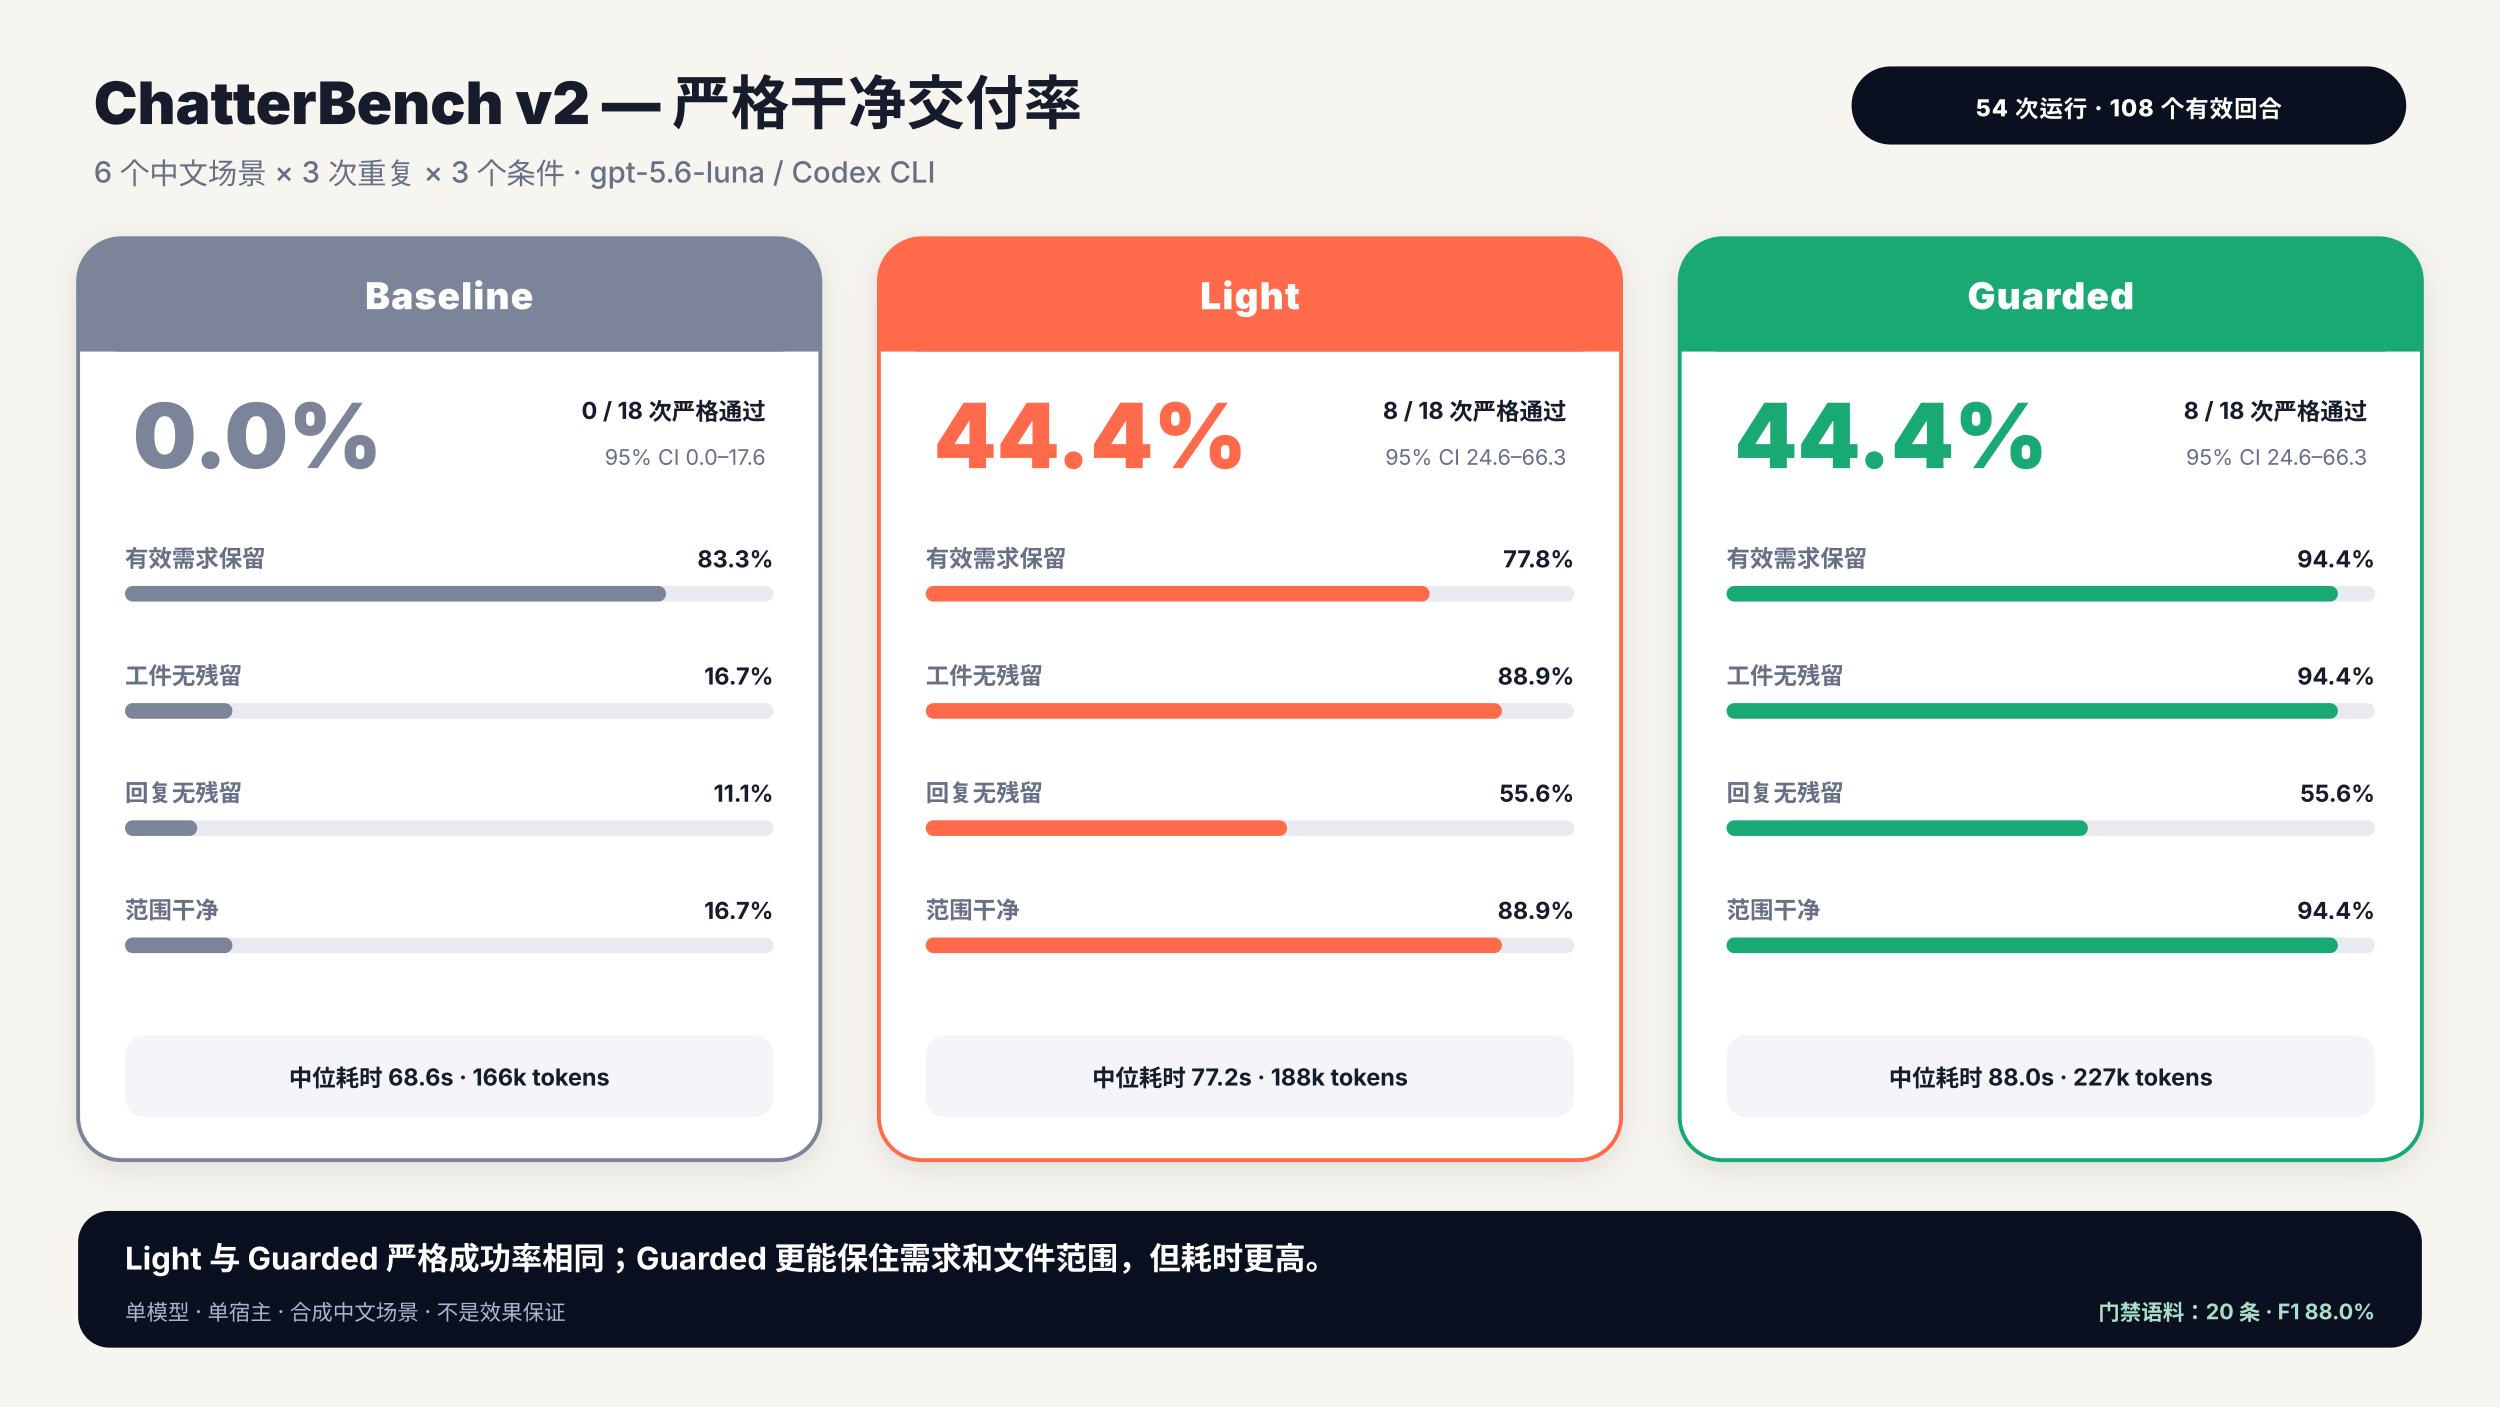
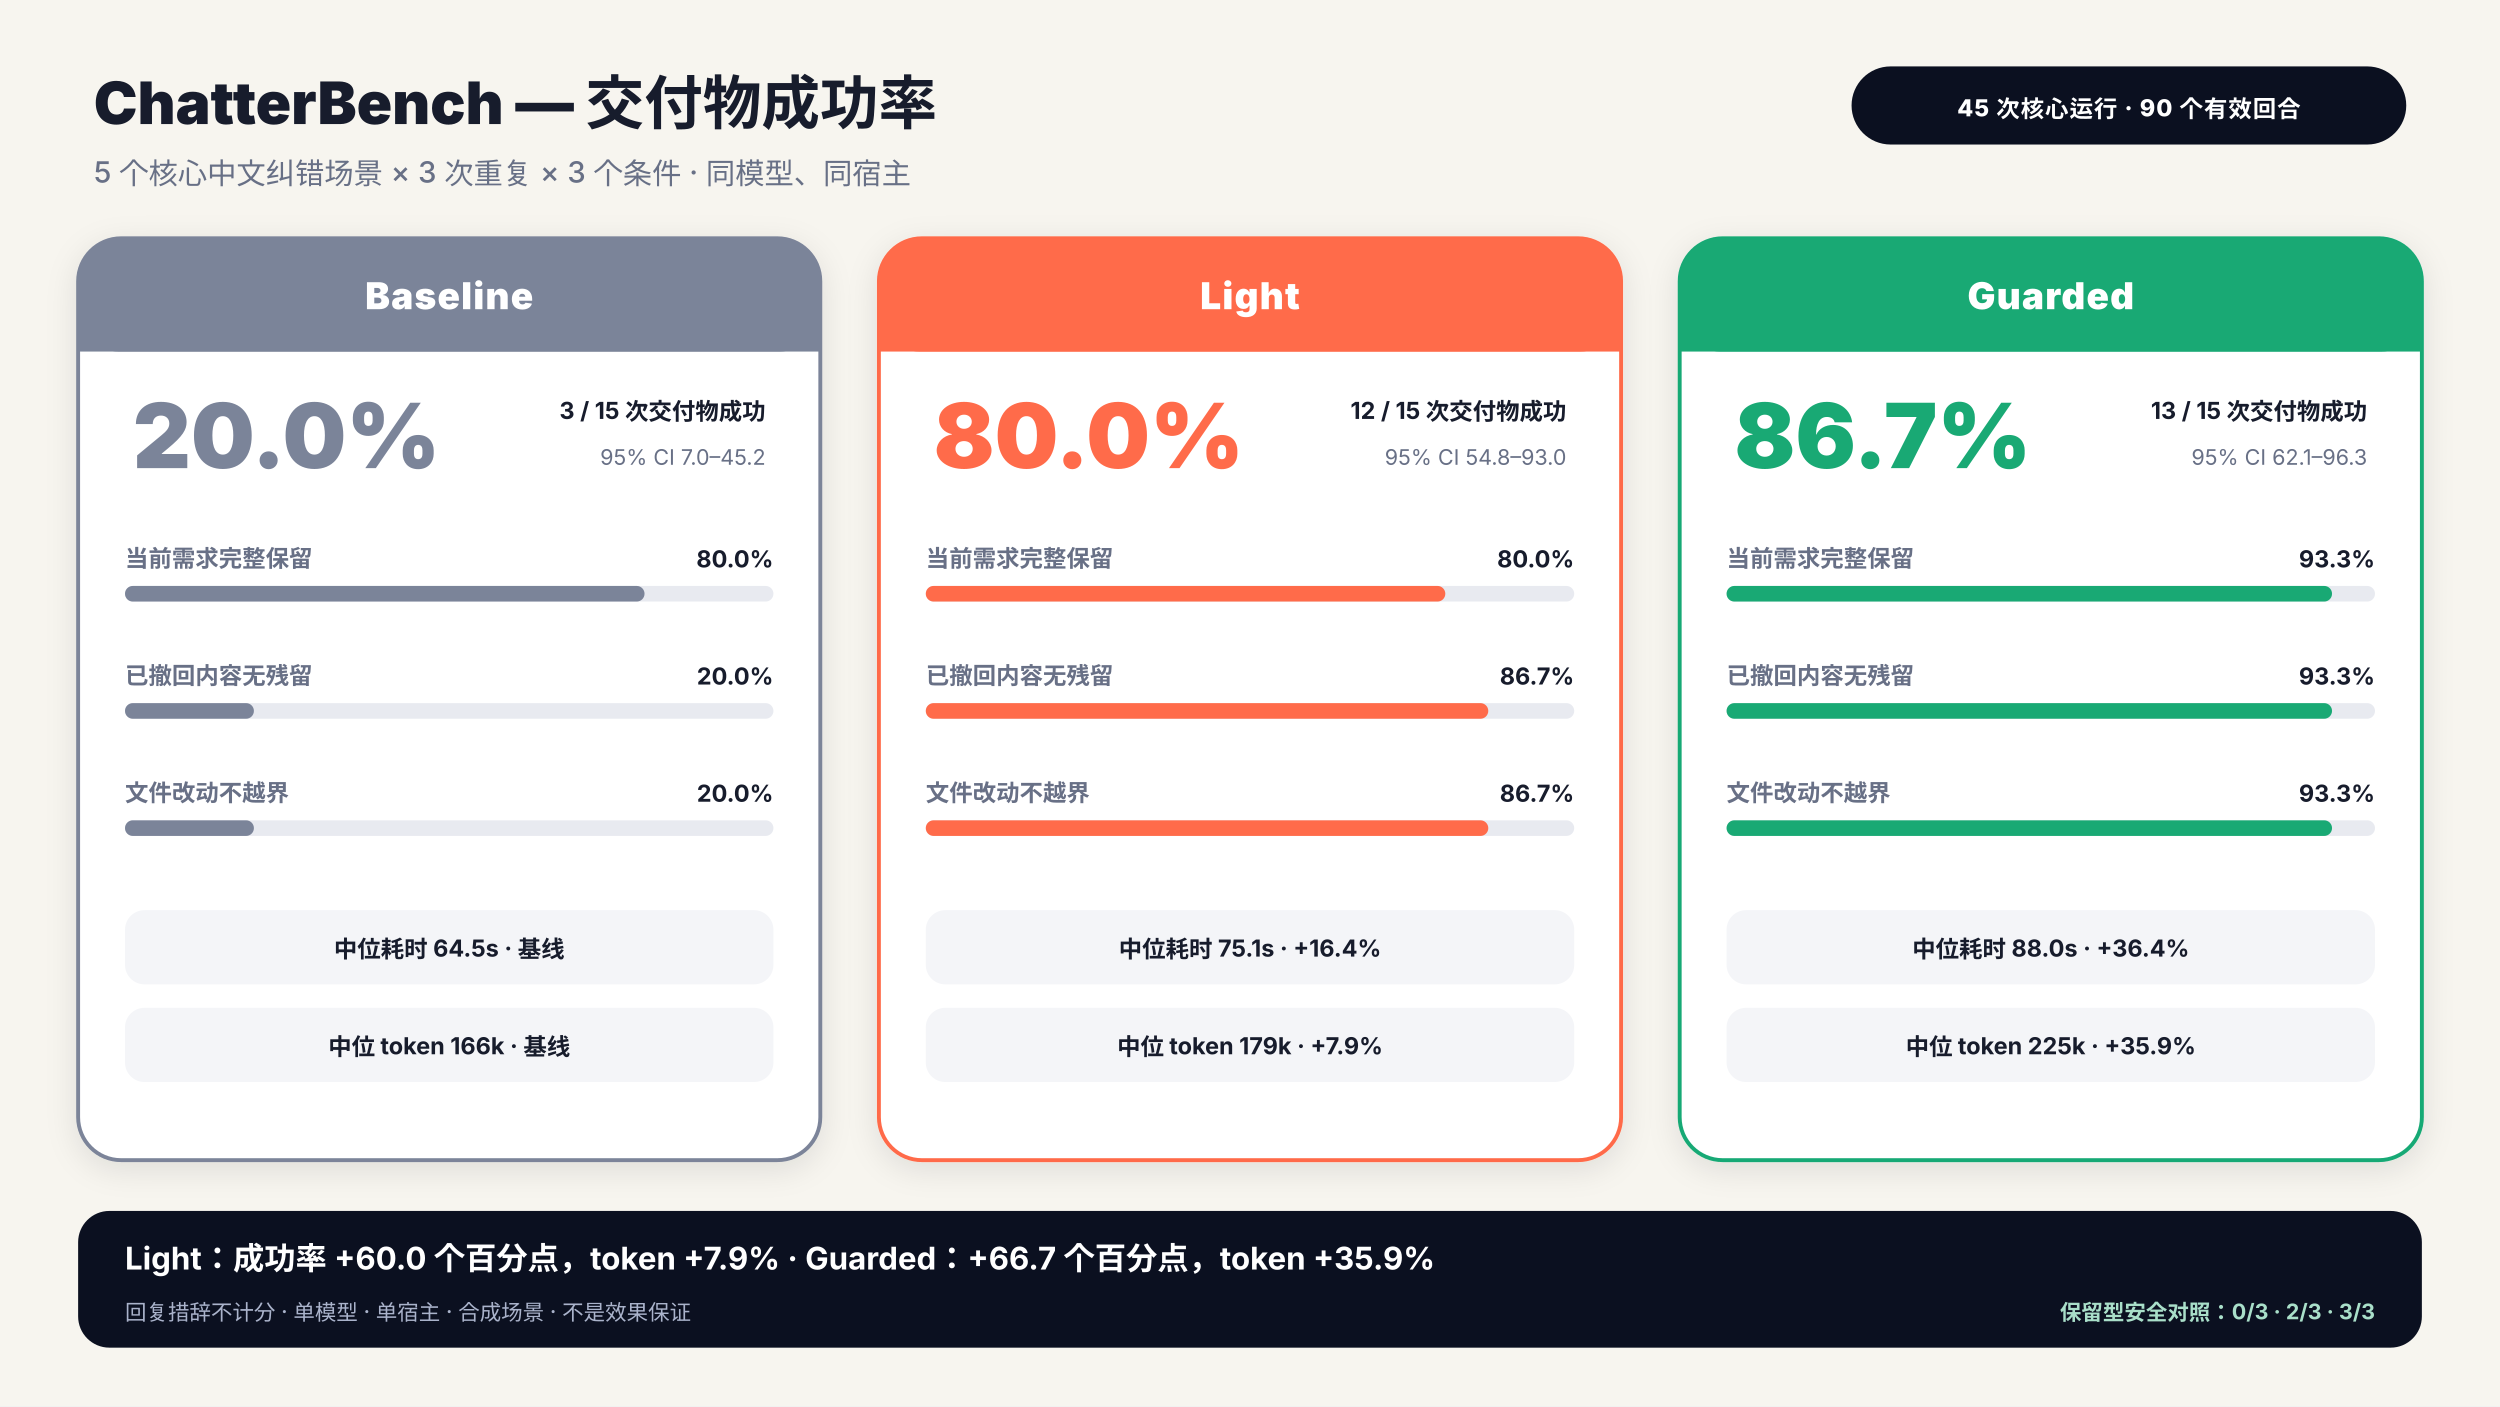
<svg xmlns="http://www.w3.org/2000/svg" viewBox="0 0 1280 720" width="1280" height="720" role="img">
  <defs>
    <linearGradient id="hero-bg" x1="0" y1="0" x2="1" y2="1">
      <stop offset="0" stop-color="#0B1020" />
      <stop offset="1" stop-color="#1B2340" />
    </linearGradient>
    <filter id="shadow" x="-8%" y="-8%" width="116%" height="116%">
      <feDropShadow dx="0" dy="4" stdDeviation="8" flood-color="#0B1020" flood-opacity="0.10" />
    </filter>
    <marker id="arrow-coral" markerWidth="10" markerHeight="8" refX="9" refY="4" orient="auto">
      <polygon points="0 0, 10 4, 0 8" fill="#FF6B4A" />
    </marker>
    <marker id="arrow-green" markerWidth="10" markerHeight="8" refX="9" refY="4" orient="auto">
      <polygon points="0 0, 10 4, 0 8" fill="#19A974" />
    </marker>
  </defs>
  <rect width="1280" height="720" fill="#F7F5EF" />
-   <text x="48" y="52" fill="#171C2C" font-family="Inter,-apple-system,BlinkMacSystemFont,'Segoe UI','PingFang SC','Microsoft YaHei',sans-serif" font-size="30" font-weight="850" text-anchor="start" dominant-baseline="middle" opacity="1" letter-spacing="0">ChatterBench v2 — 严格干净交付率</text>
-   <text x="48" y="88" fill="#687086" font-family="Inter,-apple-system,BlinkMacSystemFont,'Segoe UI','PingFang SC','Microsoft YaHei',sans-serif" font-size="15" font-weight="500" text-anchor="start" dominant-baseline="middle" opacity="1" letter-spacing="0">6 个中文场景 × 3 次重复 × 3 个条件 · gpt-5.6-luna / Codex CLI</text>
+   <text x="48" y="52" fill="#171C2C" font-family="Inter,-apple-system,BlinkMacSystemFont,'Segoe UI','PingFang SC','Microsoft YaHei',sans-serif" font-size="30" font-weight="850" text-anchor="start" dominant-baseline="middle" opacity="1" letter-spacing="0">ChatterBench — 交付物成功率</text>
+   <text x="48" y="88" fill="#687086" font-family="Inter,-apple-system,BlinkMacSystemFont,'Segoe UI','PingFang SC','Microsoft YaHei',sans-serif" font-size="15" font-weight="500" text-anchor="start" dominant-baseline="middle" opacity="1" letter-spacing="0">5 个核心中文纠错场景 × 3 次重复 × 3 个条件 · 同模型、同宿主</text>
  <rect x="948" y="34" width="284" height="40" rx="20" fill="#0B1020" opacity="1" />
-   <text x="1090" y="55" fill="#FFFFFF" font-family="Inter,-apple-system,BlinkMacSystemFont,'Segoe UI','PingFang SC','Microsoft YaHei',sans-serif" font-size="12" font-weight="800" text-anchor="middle" dominant-baseline="middle" opacity="1" letter-spacing="0.5">54 次运行 · 108 个有效回合</text>
+   <text x="1090" y="55" fill="#FFFFFF" font-family="Inter,-apple-system,BlinkMacSystemFont,'Segoe UI','PingFang SC','Microsoft YaHei',sans-serif" font-size="12" font-weight="800" text-anchor="middle" dominant-baseline="middle" opacity="1" letter-spacing="0.5">45 次核心运行 · 90 个有效回合</text>
  <rect x="40" y="122" width="380" height="472" rx="22" fill="#FFFFFF" opacity="1" stroke="#7B8499" stroke-width="2" filter="url(#shadow)" />
  <rect x="40" y="122" width="380" height="58" rx="21" fill="#7B8499" opacity="1" />
  <rect x="40" y="158" width="380" height="22" fill="#7B8499" />
  <text x="230" y="151" fill="#FFFFFF" font-family="Inter,-apple-system,BlinkMacSystemFont,'Segoe UI','PingFang SC','Microsoft YaHei',sans-serif" font-size="19" font-weight="850" text-anchor="middle" dominant-baseline="middle" opacity="1" letter-spacing="0.6">Baseline</text>
-   <text x="68" y="222" fill="#7B8499" font-family="Inter,-apple-system,BlinkMacSystemFont,'Segoe UI','PingFang SC','Microsoft YaHei',sans-serif" font-size="46" font-weight="900" text-anchor="start" dominant-baseline="middle" opacity="1" letter-spacing="0">0.0%</text>
-   <text x="392" y="210" fill="#171C2C" font-family="Inter,-apple-system,BlinkMacSystemFont,'Segoe UI','PingFang SC','Microsoft YaHei',sans-serif" font-size="12" font-weight="700" text-anchor="end" dominant-baseline="middle" opacity="1" letter-spacing="0">0 / 18 次严格通过</text>
-   <text x="392" y="234" fill="#687086" font-family="Inter,-apple-system,BlinkMacSystemFont,'Segoe UI','PingFang SC','Microsoft YaHei',sans-serif" font-size="11" font-weight="400" text-anchor="end" dominant-baseline="middle" opacity="1" letter-spacing="0">95% CI 0.0–17.6</text>
-   <text x="64" y="286" fill="#687086" font-family="Inter,-apple-system,BlinkMacSystemFont,'Segoe UI','PingFang SC','Microsoft YaHei',sans-serif" font-size="12" font-weight="650" text-anchor="start" dominant-baseline="middle" opacity="1" letter-spacing="0">有效需求保留</text>
-   <text x="396" y="286" fill="#171C2C" font-family="Inter,-apple-system,BlinkMacSystemFont,'Segoe UI','PingFang SC','Microsoft YaHei',sans-serif" font-size="12" font-weight="750" text-anchor="end" dominant-baseline="middle" opacity="1" letter-spacing="0">83.3%</text>
+   <text x="68" y="222" fill="#7B8499" font-family="Inter,-apple-system,BlinkMacSystemFont,'Segoe UI','PingFang SC','Microsoft YaHei',sans-serif" font-size="46" font-weight="900" text-anchor="start" dominant-baseline="middle" opacity="1" letter-spacing="0">20.0%</text>
+   <text x="392" y="210" fill="#171C2C" font-family="Inter,-apple-system,BlinkMacSystemFont,'Segoe UI','PingFang SC','Microsoft YaHei',sans-serif" font-size="12" font-weight="700" text-anchor="end" dominant-baseline="middle" opacity="1" letter-spacing="0">3 / 15 次交付物成功</text>
+   <text x="392" y="234" fill="#687086" font-family="Inter,-apple-system,BlinkMacSystemFont,'Segoe UI','PingFang SC','Microsoft YaHei',sans-serif" font-size="11" font-weight="400" text-anchor="end" dominant-baseline="middle" opacity="1" letter-spacing="0">95% CI 7.0–45.2</text>
+   <text x="64" y="286" fill="#687086" font-family="Inter,-apple-system,BlinkMacSystemFont,'Segoe UI','PingFang SC','Microsoft YaHei',sans-serif" font-size="12" font-weight="650" text-anchor="start" dominant-baseline="middle" opacity="1" letter-spacing="0">当前需求完整保留</text>
+   <text x="396" y="286" fill="#171C2C" font-family="Inter,-apple-system,BlinkMacSystemFont,'Segoe UI','PingFang SC','Microsoft YaHei',sans-serif" font-size="12" font-weight="750" text-anchor="end" dominant-baseline="middle" opacity="1" letter-spacing="0">80.0%</text>
  <rect x="64" y="300" width="332" height="8" rx="4" fill="#E8EAF0" opacity="1" />
-   <rect x="64" y="300" width="277" height="8" rx="4" fill="#7B8499" opacity="1" />
-   <text x="64" y="346" fill="#687086" font-family="Inter,-apple-system,BlinkMacSystemFont,'Segoe UI','PingFang SC','Microsoft YaHei',sans-serif" font-size="12" font-weight="650" text-anchor="start" dominant-baseline="middle" opacity="1" letter-spacing="0">工件无残留</text>
-   <text x="396" y="346" fill="#171C2C" font-family="Inter,-apple-system,BlinkMacSystemFont,'Segoe UI','PingFang SC','Microsoft YaHei',sans-serif" font-size="12" font-weight="750" text-anchor="end" dominant-baseline="middle" opacity="1" letter-spacing="0">16.7%</text>
+   <rect x="64" y="300" width="266" height="8" rx="4" fill="#7B8499" opacity="1" />
+   <text x="64" y="346" fill="#687086" font-family="Inter,-apple-system,BlinkMacSystemFont,'Segoe UI','PingFang SC','Microsoft YaHei',sans-serif" font-size="12" font-weight="650" text-anchor="start" dominant-baseline="middle" opacity="1" letter-spacing="0">已撤回内容无残留</text>
+   <text x="396" y="346" fill="#171C2C" font-family="Inter,-apple-system,BlinkMacSystemFont,'Segoe UI','PingFang SC','Microsoft YaHei',sans-serif" font-size="12" font-weight="750" text-anchor="end" dominant-baseline="middle" opacity="1" letter-spacing="0">20.0%</text>
  <rect x="64" y="360" width="332" height="8" rx="4" fill="#E8EAF0" opacity="1" />
-   <rect x="64" y="360" width="55" height="8" rx="4" fill="#7B8499" opacity="1" />
-   <text x="64" y="406" fill="#687086" font-family="Inter,-apple-system,BlinkMacSystemFont,'Segoe UI','PingFang SC','Microsoft YaHei',sans-serif" font-size="12" font-weight="650" text-anchor="start" dominant-baseline="middle" opacity="1" letter-spacing="0">回复无残留</text>
-   <text x="396" y="406" fill="#171C2C" font-family="Inter,-apple-system,BlinkMacSystemFont,'Segoe UI','PingFang SC','Microsoft YaHei',sans-serif" font-size="12" font-weight="750" text-anchor="end" dominant-baseline="middle" opacity="1" letter-spacing="0">11.1%</text>
+   <rect x="64" y="360" width="66" height="8" rx="4" fill="#7B8499" opacity="1" />
+   <text x="64" y="406" fill="#687086" font-family="Inter,-apple-system,BlinkMacSystemFont,'Segoe UI','PingFang SC','Microsoft YaHei',sans-serif" font-size="12" font-weight="650" text-anchor="start" dominant-baseline="middle" opacity="1" letter-spacing="0">文件改动不越界</text>
+   <text x="396" y="406" fill="#171C2C" font-family="Inter,-apple-system,BlinkMacSystemFont,'Segoe UI','PingFang SC','Microsoft YaHei',sans-serif" font-size="12" font-weight="750" text-anchor="end" dominant-baseline="middle" opacity="1" letter-spacing="0">20.0%</text>
  <rect x="64" y="420" width="332" height="8" rx="4" fill="#E8EAF0" opacity="1" />
-   <rect x="64" y="420" width="37" height="8" rx="4" fill="#7B8499" opacity="1" />
-   <text x="64" y="466" fill="#687086" font-family="Inter,-apple-system,BlinkMacSystemFont,'Segoe UI','PingFang SC','Microsoft YaHei',sans-serif" font-size="12" font-weight="650" text-anchor="start" dominant-baseline="middle" opacity="1" letter-spacing="0">范围干净</text>
-   <text x="396" y="466" fill="#171C2C" font-family="Inter,-apple-system,BlinkMacSystemFont,'Segoe UI','PingFang SC','Microsoft YaHei',sans-serif" font-size="12" font-weight="750" text-anchor="end" dominant-baseline="middle" opacity="1" letter-spacing="0">16.7%</text>
-   <rect x="64" y="480" width="332" height="8" rx="4" fill="#E8EAF0" opacity="1" />
-   <rect x="64" y="480" width="55" height="8" rx="4" fill="#7B8499" opacity="1" />
-   <rect x="64" y="530" width="332" height="42" rx="10" fill="#F4F5F8" opacity="1" />
-   <text x="230" y="552" fill="#171C2C" font-family="Inter,-apple-system,BlinkMacSystemFont,'Segoe UI','PingFang SC','Microsoft YaHei',sans-serif" font-size="12" font-weight="700" text-anchor="middle" dominant-baseline="middle" opacity="1" letter-spacing="0">中位耗时 68.6s · 166k tokens</text>
+   <rect x="64" y="420" width="66" height="8" rx="4" fill="#7B8499" opacity="1" />
+   <rect x="64" y="466" width="332" height="38" rx="10" fill="#F4F5F8" opacity="1" />
+   <text x="230" y="486" fill="#171C2C" font-family="Inter,-apple-system,BlinkMacSystemFont,'Segoe UI','PingFang SC','Microsoft YaHei',sans-serif" font-size="12" font-weight="700" text-anchor="middle" dominant-baseline="middle" opacity="1" letter-spacing="0">中位耗时 64.5s · 基线</text>
+   <rect x="64" y="516" width="332" height="38" rx="10" fill="#F4F5F8" opacity="1" />
+   <text x="230" y="536" fill="#171C2C" font-family="Inter,-apple-system,BlinkMacSystemFont,'Segoe UI','PingFang SC','Microsoft YaHei',sans-serif" font-size="12" font-weight="700" text-anchor="middle" dominant-baseline="middle" opacity="1" letter-spacing="0">中位 token 166k · 基线</text>
  <rect x="450" y="122" width="380" height="472" rx="22" fill="#FFFFFF" opacity="1" stroke="#FF6B4A" stroke-width="2" filter="url(#shadow)" />
  <rect x="450" y="122" width="380" height="58" rx="21" fill="#FF6B4A" opacity="1" />
  <rect x="450" y="158" width="380" height="22" fill="#FF6B4A" />
  <text x="640" y="151" fill="#FFFFFF" font-family="Inter,-apple-system,BlinkMacSystemFont,'Segoe UI','PingFang SC','Microsoft YaHei',sans-serif" font-size="19" font-weight="850" text-anchor="middle" dominant-baseline="middle" opacity="1" letter-spacing="0.6">Light</text>
-   <text x="478" y="222" fill="#FF6B4A" font-family="Inter,-apple-system,BlinkMacSystemFont,'Segoe UI','PingFang SC','Microsoft YaHei',sans-serif" font-size="46" font-weight="900" text-anchor="start" dominant-baseline="middle" opacity="1" letter-spacing="0">44.4%</text>
-   <text x="802" y="210" fill="#171C2C" font-family="Inter,-apple-system,BlinkMacSystemFont,'Segoe UI','PingFang SC','Microsoft YaHei',sans-serif" font-size="12" font-weight="700" text-anchor="end" dominant-baseline="middle" opacity="1" letter-spacing="0">8 / 18 次严格通过</text>
-   <text x="802" y="234" fill="#687086" font-family="Inter,-apple-system,BlinkMacSystemFont,'Segoe UI','PingFang SC','Microsoft YaHei',sans-serif" font-size="11" font-weight="400" text-anchor="end" dominant-baseline="middle" opacity="1" letter-spacing="0">95% CI 24.6–66.3</text>
-   <text x="474" y="286" fill="#687086" font-family="Inter,-apple-system,BlinkMacSystemFont,'Segoe UI','PingFang SC','Microsoft YaHei',sans-serif" font-size="12" font-weight="650" text-anchor="start" dominant-baseline="middle" opacity="1" letter-spacing="0">有效需求保留</text>
-   <text x="806" y="286" fill="#171C2C" font-family="Inter,-apple-system,BlinkMacSystemFont,'Segoe UI','PingFang SC','Microsoft YaHei',sans-serif" font-size="12" font-weight="750" text-anchor="end" dominant-baseline="middle" opacity="1" letter-spacing="0">77.8%</text>
+   <text x="478" y="222" fill="#FF6B4A" font-family="Inter,-apple-system,BlinkMacSystemFont,'Segoe UI','PingFang SC','Microsoft YaHei',sans-serif" font-size="46" font-weight="900" text-anchor="start" dominant-baseline="middle" opacity="1" letter-spacing="0">80.0%</text>
+   <text x="802" y="210" fill="#171C2C" font-family="Inter,-apple-system,BlinkMacSystemFont,'Segoe UI','PingFang SC','Microsoft YaHei',sans-serif" font-size="12" font-weight="700" text-anchor="end" dominant-baseline="middle" opacity="1" letter-spacing="0">12 / 15 次交付物成功</text>
+   <text x="802" y="234" fill="#687086" font-family="Inter,-apple-system,BlinkMacSystemFont,'Segoe UI','PingFang SC','Microsoft YaHei',sans-serif" font-size="11" font-weight="400" text-anchor="end" dominant-baseline="middle" opacity="1" letter-spacing="0">95% CI 54.8–93.0</text>
+   <text x="474" y="286" fill="#687086" font-family="Inter,-apple-system,BlinkMacSystemFont,'Segoe UI','PingFang SC','Microsoft YaHei',sans-serif" font-size="12" font-weight="650" text-anchor="start" dominant-baseline="middle" opacity="1" letter-spacing="0">当前需求完整保留</text>
+   <text x="806" y="286" fill="#171C2C" font-family="Inter,-apple-system,BlinkMacSystemFont,'Segoe UI','PingFang SC','Microsoft YaHei',sans-serif" font-size="12" font-weight="750" text-anchor="end" dominant-baseline="middle" opacity="1" letter-spacing="0">80.0%</text>
  <rect x="474" y="300" width="332" height="8" rx="4" fill="#E8EAF0" opacity="1" />
-   <rect x="474" y="300" width="258" height="8" rx="4" fill="#FF6B4A" opacity="1" />
-   <text x="474" y="346" fill="#687086" font-family="Inter,-apple-system,BlinkMacSystemFont,'Segoe UI','PingFang SC','Microsoft YaHei',sans-serif" font-size="12" font-weight="650" text-anchor="start" dominant-baseline="middle" opacity="1" letter-spacing="0">工件无残留</text>
-   <text x="806" y="346" fill="#171C2C" font-family="Inter,-apple-system,BlinkMacSystemFont,'Segoe UI','PingFang SC','Microsoft YaHei',sans-serif" font-size="12" font-weight="750" text-anchor="end" dominant-baseline="middle" opacity="1" letter-spacing="0">88.9%</text>
+   <rect x="474" y="300" width="266" height="8" rx="4" fill="#FF6B4A" opacity="1" />
+   <text x="474" y="346" fill="#687086" font-family="Inter,-apple-system,BlinkMacSystemFont,'Segoe UI','PingFang SC','Microsoft YaHei',sans-serif" font-size="12" font-weight="650" text-anchor="start" dominant-baseline="middle" opacity="1" letter-spacing="0">已撤回内容无残留</text>
+   <text x="806" y="346" fill="#171C2C" font-family="Inter,-apple-system,BlinkMacSystemFont,'Segoe UI','PingFang SC','Microsoft YaHei',sans-serif" font-size="12" font-weight="750" text-anchor="end" dominant-baseline="middle" opacity="1" letter-spacing="0">86.7%</text>
  <rect x="474" y="360" width="332" height="8" rx="4" fill="#E8EAF0" opacity="1" />
-   <rect x="474" y="360" width="295" height="8" rx="4" fill="#FF6B4A" opacity="1" />
-   <text x="474" y="406" fill="#687086" font-family="Inter,-apple-system,BlinkMacSystemFont,'Segoe UI','PingFang SC','Microsoft YaHei',sans-serif" font-size="12" font-weight="650" text-anchor="start" dominant-baseline="middle" opacity="1" letter-spacing="0">回复无残留</text>
-   <text x="806" y="406" fill="#171C2C" font-family="Inter,-apple-system,BlinkMacSystemFont,'Segoe UI','PingFang SC','Microsoft YaHei',sans-serif" font-size="12" font-weight="750" text-anchor="end" dominant-baseline="middle" opacity="1" letter-spacing="0">55.6%</text>
+   <rect x="474" y="360" width="288" height="8" rx="4" fill="#FF6B4A" opacity="1" />
+   <text x="474" y="406" fill="#687086" font-family="Inter,-apple-system,BlinkMacSystemFont,'Segoe UI','PingFang SC','Microsoft YaHei',sans-serif" font-size="12" font-weight="650" text-anchor="start" dominant-baseline="middle" opacity="1" letter-spacing="0">文件改动不越界</text>
+   <text x="806" y="406" fill="#171C2C" font-family="Inter,-apple-system,BlinkMacSystemFont,'Segoe UI','PingFang SC','Microsoft YaHei',sans-serif" font-size="12" font-weight="750" text-anchor="end" dominant-baseline="middle" opacity="1" letter-spacing="0">86.7%</text>
  <rect x="474" y="420" width="332" height="8" rx="4" fill="#E8EAF0" opacity="1" />
-   <rect x="474" y="420" width="185" height="8" rx="4" fill="#FF6B4A" opacity="1" />
-   <text x="474" y="466" fill="#687086" font-family="Inter,-apple-system,BlinkMacSystemFont,'Segoe UI','PingFang SC','Microsoft YaHei',sans-serif" font-size="12" font-weight="650" text-anchor="start" dominant-baseline="middle" opacity="1" letter-spacing="0">范围干净</text>
-   <text x="806" y="466" fill="#171C2C" font-family="Inter,-apple-system,BlinkMacSystemFont,'Segoe UI','PingFang SC','Microsoft YaHei',sans-serif" font-size="12" font-weight="750" text-anchor="end" dominant-baseline="middle" opacity="1" letter-spacing="0">88.9%</text>
-   <rect x="474" y="480" width="332" height="8" rx="4" fill="#E8EAF0" opacity="1" />
-   <rect x="474" y="480" width="295" height="8" rx="4" fill="#FF6B4A" opacity="1" />
-   <rect x="474" y="530" width="332" height="42" rx="10" fill="#F4F5F8" opacity="1" />
-   <text x="640" y="552" fill="#171C2C" font-family="Inter,-apple-system,BlinkMacSystemFont,'Segoe UI','PingFang SC','Microsoft YaHei',sans-serif" font-size="12" font-weight="700" text-anchor="middle" dominant-baseline="middle" opacity="1" letter-spacing="0">中位耗时 77.2s · 188k tokens</text>
+   <rect x="474" y="420" width="288" height="8" rx="4" fill="#FF6B4A" opacity="1" />
+   <rect x="474" y="466" width="332" height="38" rx="10" fill="#F4F5F8" opacity="1" />
+   <text x="640" y="486" fill="#171C2C" font-family="Inter,-apple-system,BlinkMacSystemFont,'Segoe UI','PingFang SC','Microsoft YaHei',sans-serif" font-size="12" font-weight="700" text-anchor="middle" dominant-baseline="middle" opacity="1" letter-spacing="0">中位耗时 75.1s · +16.4%</text>
+   <rect x="474" y="516" width="332" height="38" rx="10" fill="#F4F5F8" opacity="1" />
+   <text x="640" y="536" fill="#171C2C" font-family="Inter,-apple-system,BlinkMacSystemFont,'Segoe UI','PingFang SC','Microsoft YaHei',sans-serif" font-size="12" font-weight="700" text-anchor="middle" dominant-baseline="middle" opacity="1" letter-spacing="0">中位 token 179k · +7.9%</text>
  <rect x="860" y="122" width="380" height="472" rx="22" fill="#FFFFFF" opacity="1" stroke="#19A974" stroke-width="2" filter="url(#shadow)" />
  <rect x="860" y="122" width="380" height="58" rx="21" fill="#19A974" opacity="1" />
  <rect x="860" y="158" width="380" height="22" fill="#19A974" />
  <text x="1050" y="151" fill="#FFFFFF" font-family="Inter,-apple-system,BlinkMacSystemFont,'Segoe UI','PingFang SC','Microsoft YaHei',sans-serif" font-size="19" font-weight="850" text-anchor="middle" dominant-baseline="middle" opacity="1" letter-spacing="0.6">Guarded</text>
-   <text x="888" y="222" fill="#19A974" font-family="Inter,-apple-system,BlinkMacSystemFont,'Segoe UI','PingFang SC','Microsoft YaHei',sans-serif" font-size="46" font-weight="900" text-anchor="start" dominant-baseline="middle" opacity="1" letter-spacing="0">44.4%</text>
-   <text x="1212" y="210" fill="#171C2C" font-family="Inter,-apple-system,BlinkMacSystemFont,'Segoe UI','PingFang SC','Microsoft YaHei',sans-serif" font-size="12" font-weight="700" text-anchor="end" dominant-baseline="middle" opacity="1" letter-spacing="0">8 / 18 次严格通过</text>
-   <text x="1212" y="234" fill="#687086" font-family="Inter,-apple-system,BlinkMacSystemFont,'Segoe UI','PingFang SC','Microsoft YaHei',sans-serif" font-size="11" font-weight="400" text-anchor="end" dominant-baseline="middle" opacity="1" letter-spacing="0">95% CI 24.6–66.3</text>
-   <text x="884" y="286" fill="#687086" font-family="Inter,-apple-system,BlinkMacSystemFont,'Segoe UI','PingFang SC','Microsoft YaHei',sans-serif" font-size="12" font-weight="650" text-anchor="start" dominant-baseline="middle" opacity="1" letter-spacing="0">有效需求保留</text>
-   <text x="1216" y="286" fill="#171C2C" font-family="Inter,-apple-system,BlinkMacSystemFont,'Segoe UI','PingFang SC','Microsoft YaHei',sans-serif" font-size="12" font-weight="750" text-anchor="end" dominant-baseline="middle" opacity="1" letter-spacing="0">94.4%</text>
+   <text x="888" y="222" fill="#19A974" font-family="Inter,-apple-system,BlinkMacSystemFont,'Segoe UI','PingFang SC','Microsoft YaHei',sans-serif" font-size="46" font-weight="900" text-anchor="start" dominant-baseline="middle" opacity="1" letter-spacing="0">86.7%</text>
+   <text x="1212" y="210" fill="#171C2C" font-family="Inter,-apple-system,BlinkMacSystemFont,'Segoe UI','PingFang SC','Microsoft YaHei',sans-serif" font-size="12" font-weight="700" text-anchor="end" dominant-baseline="middle" opacity="1" letter-spacing="0">13 / 15 次交付物成功</text>
+   <text x="1212" y="234" fill="#687086" font-family="Inter,-apple-system,BlinkMacSystemFont,'Segoe UI','PingFang SC','Microsoft YaHei',sans-serif" font-size="11" font-weight="400" text-anchor="end" dominant-baseline="middle" opacity="1" letter-spacing="0">95% CI 62.1–96.3</text>
+   <text x="884" y="286" fill="#687086" font-family="Inter,-apple-system,BlinkMacSystemFont,'Segoe UI','PingFang SC','Microsoft YaHei',sans-serif" font-size="12" font-weight="650" text-anchor="start" dominant-baseline="middle" opacity="1" letter-spacing="0">当前需求完整保留</text>
+   <text x="1216" y="286" fill="#171C2C" font-family="Inter,-apple-system,BlinkMacSystemFont,'Segoe UI','PingFang SC','Microsoft YaHei',sans-serif" font-size="12" font-weight="750" text-anchor="end" dominant-baseline="middle" opacity="1" letter-spacing="0">93.3%</text>
  <rect x="884" y="300" width="332" height="8" rx="4" fill="#E8EAF0" opacity="1" />
-   <rect x="884" y="300" width="313" height="8" rx="4" fill="#19A974" opacity="1" />
-   <text x="884" y="346" fill="#687086" font-family="Inter,-apple-system,BlinkMacSystemFont,'Segoe UI','PingFang SC','Microsoft YaHei',sans-serif" font-size="12" font-weight="650" text-anchor="start" dominant-baseline="middle" opacity="1" letter-spacing="0">工件无残留</text>
-   <text x="1216" y="346" fill="#171C2C" font-family="Inter,-apple-system,BlinkMacSystemFont,'Segoe UI','PingFang SC','Microsoft YaHei',sans-serif" font-size="12" font-weight="750" text-anchor="end" dominant-baseline="middle" opacity="1" letter-spacing="0">94.4%</text>
+   <rect x="884" y="300" width="310" height="8" rx="4" fill="#19A974" opacity="1" />
+   <text x="884" y="346" fill="#687086" font-family="Inter,-apple-system,BlinkMacSystemFont,'Segoe UI','PingFang SC','Microsoft YaHei',sans-serif" font-size="12" font-weight="650" text-anchor="start" dominant-baseline="middle" opacity="1" letter-spacing="0">已撤回内容无残留</text>
+   <text x="1216" y="346" fill="#171C2C" font-family="Inter,-apple-system,BlinkMacSystemFont,'Segoe UI','PingFang SC','Microsoft YaHei',sans-serif" font-size="12" font-weight="750" text-anchor="end" dominant-baseline="middle" opacity="1" letter-spacing="0">93.3%</text>
  <rect x="884" y="360" width="332" height="8" rx="4" fill="#E8EAF0" opacity="1" />
-   <rect x="884" y="360" width="313" height="8" rx="4" fill="#19A974" opacity="1" />
-   <text x="884" y="406" fill="#687086" font-family="Inter,-apple-system,BlinkMacSystemFont,'Segoe UI','PingFang SC','Microsoft YaHei',sans-serif" font-size="12" font-weight="650" text-anchor="start" dominant-baseline="middle" opacity="1" letter-spacing="0">回复无残留</text>
-   <text x="1216" y="406" fill="#171C2C" font-family="Inter,-apple-system,BlinkMacSystemFont,'Segoe UI','PingFang SC','Microsoft YaHei',sans-serif" font-size="12" font-weight="750" text-anchor="end" dominant-baseline="middle" opacity="1" letter-spacing="0">55.6%</text>
+   <rect x="884" y="360" width="310" height="8" rx="4" fill="#19A974" opacity="1" />
+   <text x="884" y="406" fill="#687086" font-family="Inter,-apple-system,BlinkMacSystemFont,'Segoe UI','PingFang SC','Microsoft YaHei',sans-serif" font-size="12" font-weight="650" text-anchor="start" dominant-baseline="middle" opacity="1" letter-spacing="0">文件改动不越界</text>
+   <text x="1216" y="406" fill="#171C2C" font-family="Inter,-apple-system,BlinkMacSystemFont,'Segoe UI','PingFang SC','Microsoft YaHei',sans-serif" font-size="12" font-weight="750" text-anchor="end" dominant-baseline="middle" opacity="1" letter-spacing="0">93.3%</text>
  <rect x="884" y="420" width="332" height="8" rx="4" fill="#E8EAF0" opacity="1" />
-   <rect x="884" y="420" width="185" height="8" rx="4" fill="#19A974" opacity="1" />
-   <text x="884" y="466" fill="#687086" font-family="Inter,-apple-system,BlinkMacSystemFont,'Segoe UI','PingFang SC','Microsoft YaHei',sans-serif" font-size="12" font-weight="650" text-anchor="start" dominant-baseline="middle" opacity="1" letter-spacing="0">范围干净</text>
-   <text x="1216" y="466" fill="#171C2C" font-family="Inter,-apple-system,BlinkMacSystemFont,'Segoe UI','PingFang SC','Microsoft YaHei',sans-serif" font-size="12" font-weight="750" text-anchor="end" dominant-baseline="middle" opacity="1" letter-spacing="0">94.4%</text>
-   <rect x="884" y="480" width="332" height="8" rx="4" fill="#E8EAF0" opacity="1" />
-   <rect x="884" y="480" width="313" height="8" rx="4" fill="#19A974" opacity="1" />
-   <rect x="884" y="530" width="332" height="42" rx="10" fill="#F4F5F8" opacity="1" />
-   <text x="1050" y="552" fill="#171C2C" font-family="Inter,-apple-system,BlinkMacSystemFont,'Segoe UI','PingFang SC','Microsoft YaHei',sans-serif" font-size="12" font-weight="700" text-anchor="middle" dominant-baseline="middle" opacity="1" letter-spacing="0">中位耗时 88.0s · 227k tokens</text>
+   <rect x="884" y="420" width="310" height="8" rx="4" fill="#19A974" opacity="1" />
+   <rect x="884" y="466" width="332" height="38" rx="10" fill="#F4F5F8" opacity="1" />
+   <text x="1050" y="486" fill="#171C2C" font-family="Inter,-apple-system,BlinkMacSystemFont,'Segoe UI','PingFang SC','Microsoft YaHei',sans-serif" font-size="12" font-weight="700" text-anchor="middle" dominant-baseline="middle" opacity="1" letter-spacing="0">中位耗时 88.0s · +36.4%</text>
+   <rect x="884" y="516" width="332" height="38" rx="10" fill="#F4F5F8" opacity="1" />
+   <text x="1050" y="536" fill="#171C2C" font-family="Inter,-apple-system,BlinkMacSystemFont,'Segoe UI','PingFang SC','Microsoft YaHei',sans-serif" font-size="12" font-weight="700" text-anchor="middle" dominant-baseline="middle" opacity="1" letter-spacing="0">中位 token 225k · +35.9%</text>
  <rect x="40" y="620" width="1200" height="70" rx="16" fill="#0B1020" opacity="1" />
-   <text x="64" y="644" fill="#FFFFFF" font-family="Inter,-apple-system,BlinkMacSystemFont,'Segoe UI','PingFang SC','Microsoft YaHei',sans-serif" font-size="16" font-weight="750" text-anchor="start" dominant-baseline="middle" opacity="1" letter-spacing="0">Light 与 Guarded 严格成功率相同；Guarded 更能保住需求和文件范围，但耗时更高。</text>
-   <text x="64" y="672" fill="#AAB3CB" font-family="Inter,-apple-system,BlinkMacSystemFont,'Segoe UI','PingFang SC','Microsoft YaHei',sans-serif" font-size="11" font-weight="500" text-anchor="start" dominant-baseline="middle" opacity="1" letter-spacing="0">单模型 · 单宿主 · 合成中文场景 · 不是效果保证</text>
-   <text x="1216" y="672" fill="#A9DFC9" font-family="Inter,-apple-system,BlinkMacSystemFont,'Segoe UI','PingFang SC','Microsoft YaHei',sans-serif" font-size="11" font-weight="700" text-anchor="end" dominant-baseline="middle" opacity="1" letter-spacing="0">门禁语料：20 条 · F1 88.0%</text>
+   <text x="64" y="644" fill="#FFFFFF" font-family="Inter,-apple-system,BlinkMacSystemFont,'Segoe UI','PingFang SC','Microsoft YaHei',sans-serif" font-size="16" font-weight="750" text-anchor="start" dominant-baseline="middle" opacity="1" letter-spacing="0">Light：成功率 +60.0 个百分点，token +7.9% · Guarded：+66.7 个百分点，token +35.9%</text>
+   <text x="64" y="672" fill="#AAB3CB" font-family="Inter,-apple-system,BlinkMacSystemFont,'Segoe UI','PingFang SC','Microsoft YaHei',sans-serif" font-size="11" font-weight="500" text-anchor="start" dominant-baseline="middle" opacity="1" letter-spacing="0">回复措辞不计分 · 单模型 · 单宿主 · 合成场景 · 不是效果保证</text>
+   <text x="1216" y="672" fill="#A9DFC9" font-family="Inter,-apple-system,BlinkMacSystemFont,'Segoe UI','PingFang SC','Microsoft YaHei',sans-serif" font-size="11" font-weight="700" text-anchor="end" dominant-baseline="middle" opacity="1" letter-spacing="0">保留型安全对照：0/3 · 2/3 · 3/3</text>
</svg>
